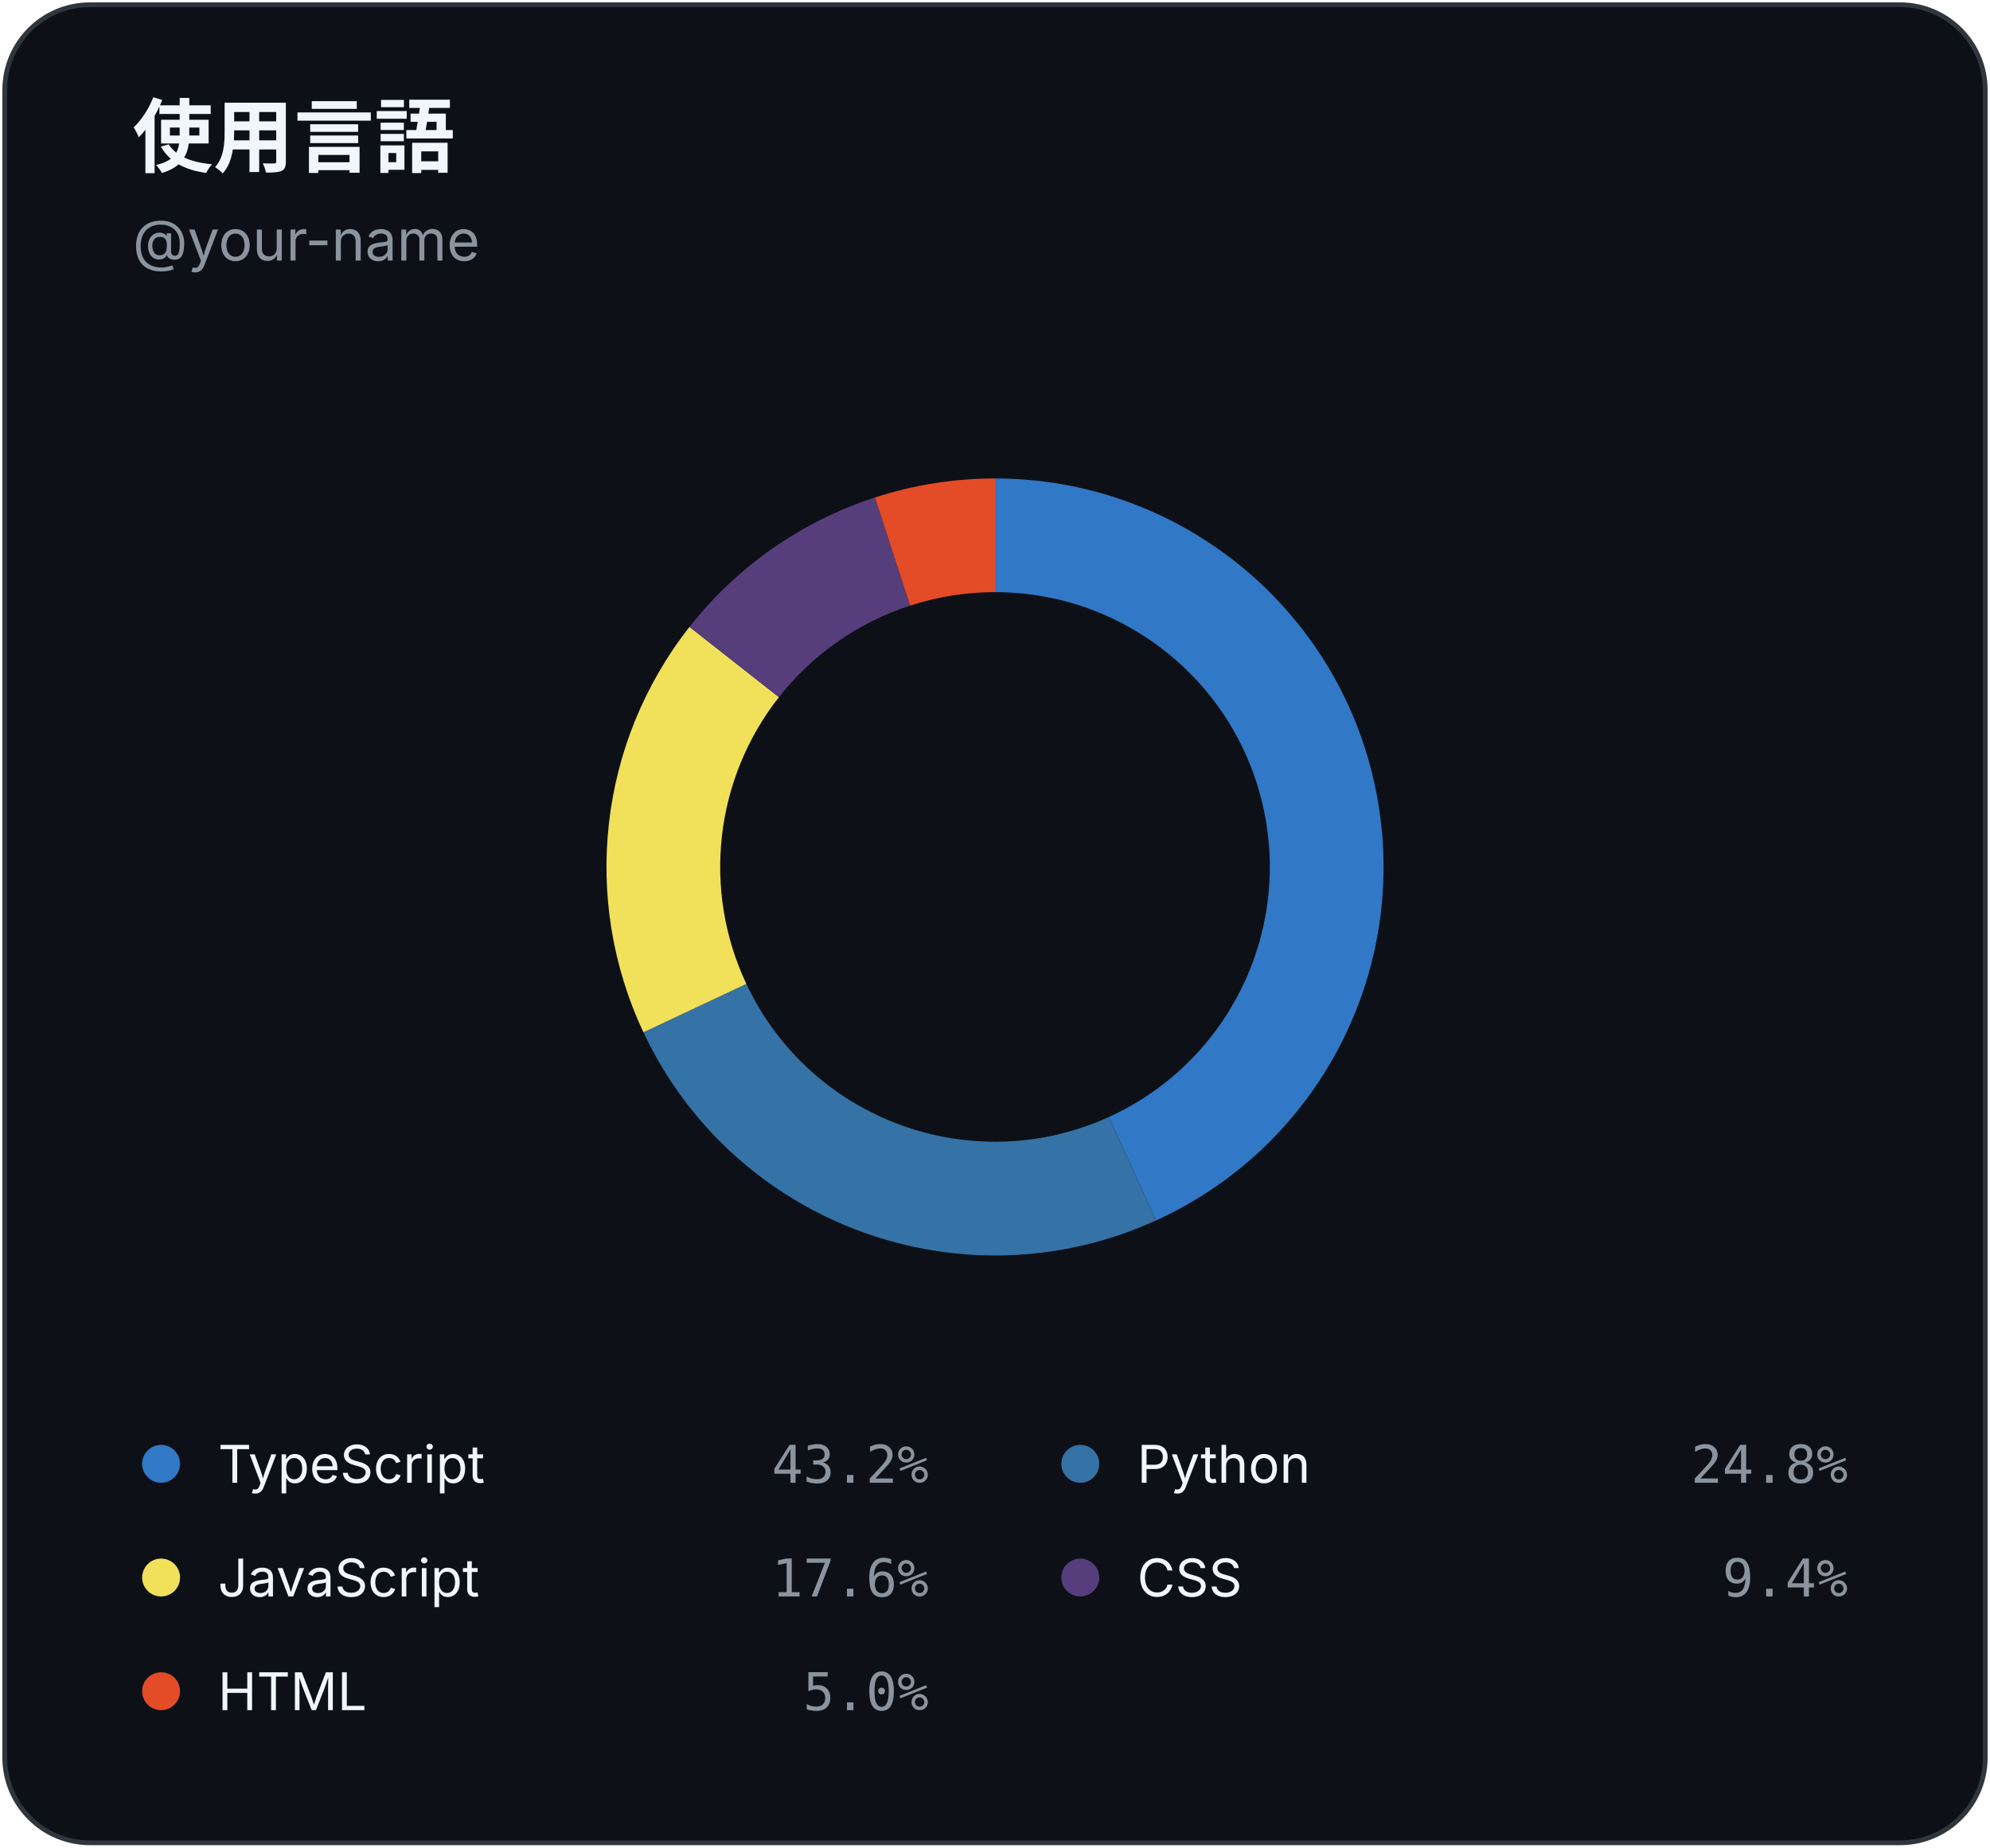
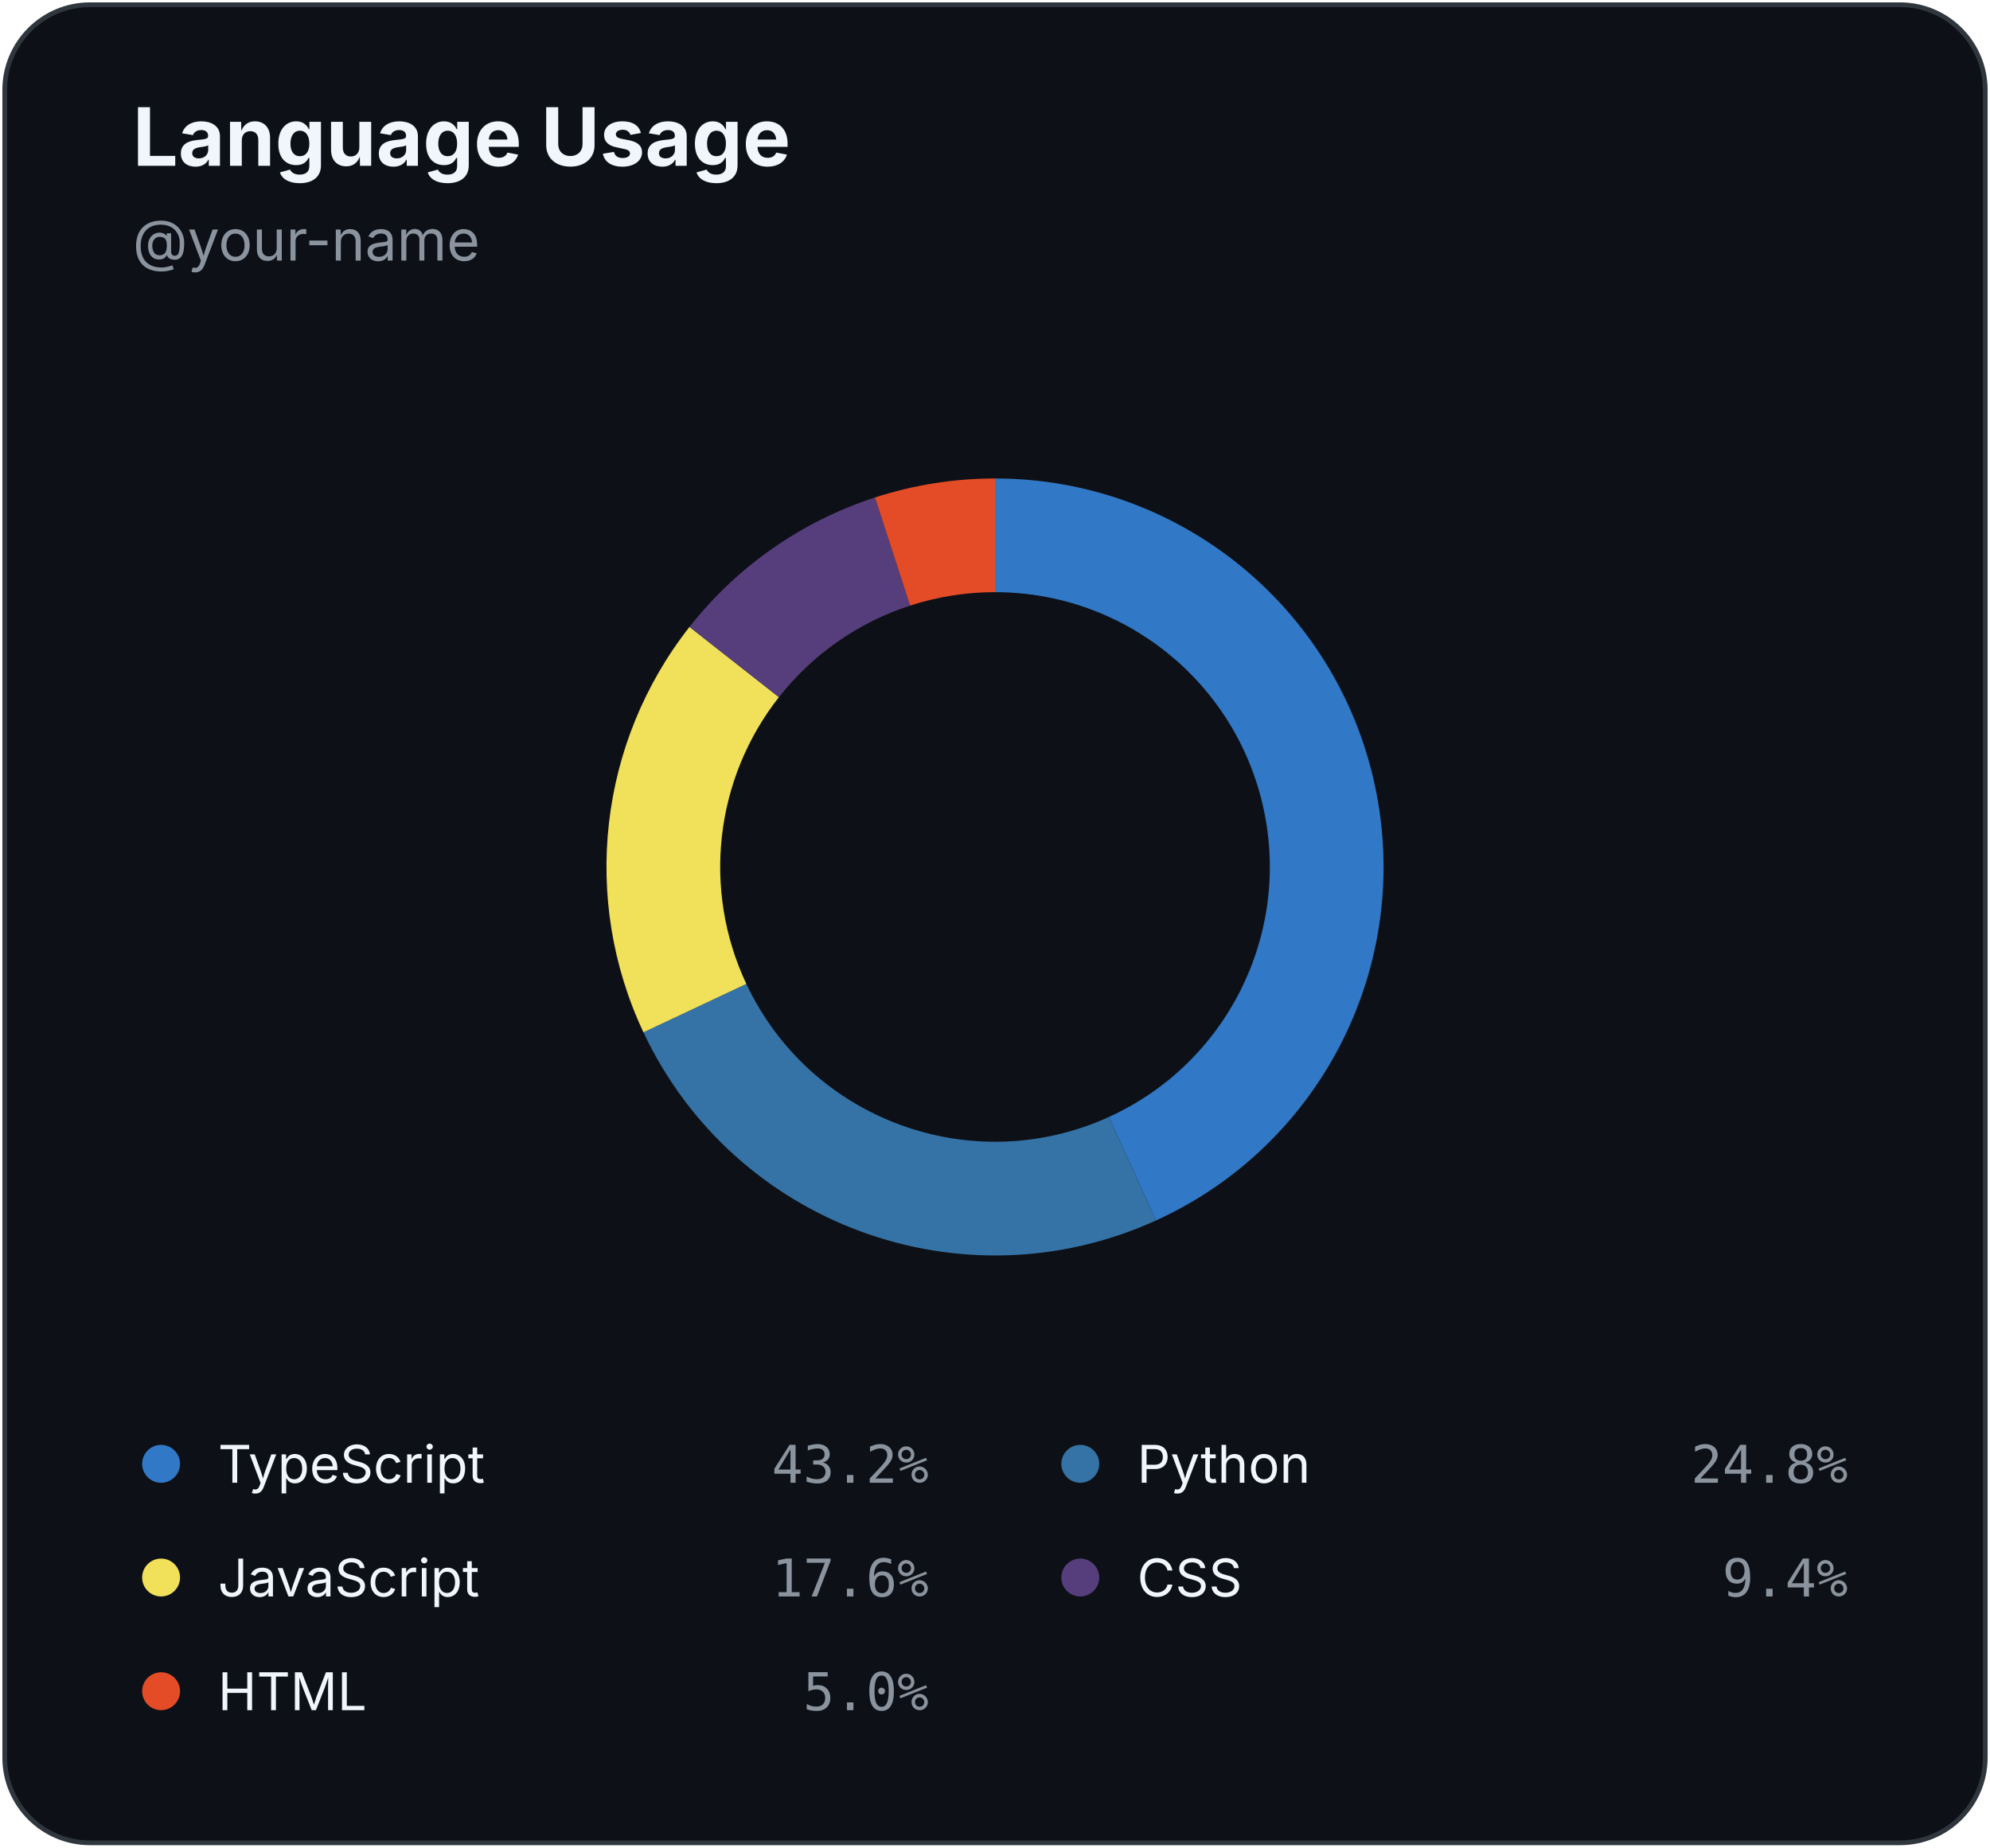
<svg xmlns="http://www.w3.org/2000/svg" width="420" height="390" viewBox="0 0 420 390" fill="none" role="img" aria-labelledby="card-title card-description">
  <style>text { font-family: -apple-system, BlinkMacSystemFont, 'Segoe UI', 'Noto Sans JP', sans-serif; } .numeric { font-family: ui-monospace, SFMono-Regular, Consolas, monospace; font-variant-numeric: tabular-nums; }</style>
  <style>
    .active-language { opacity: 0; animation-delay: 1s; animation-fill-mode: backwards; animation-duration: 10s; animation-iteration-count: infinite; animation-timing-function: steps(1, end); }
    .active-language-0 { animation-name: language-0; }
        @keyframes language-0 {
          
          0%, 19.999% { opacity: 1; }
          20%, 100% { opacity: 0; }
        }
.active-language-1 { animation-name: language-1; }
        @keyframes language-1 {
          0%, 19.999% { opacity: 0; }
          20%, 39.999% { opacity: 1; }
          40%, 100% { opacity: 0; }
        }
.active-language-2 { animation-name: language-2; }
        @keyframes language-2 {
          0%, 39.999% { opacity: 0; }
          40%, 59.999% { opacity: 1; }
          60%, 100% { opacity: 0; }
        }
.active-language-3 { animation-name: language-3; }
        @keyframes language-3 {
          0%, 59.999% { opacity: 0; }
          60%, 79.999% { opacity: 1; }
          80%, 100% { opacity: 0; }
        }
.active-language-4 { animation-name: language-4; }
        @keyframes language-4 {
          0%, 79.999% { opacity: 0; }
          80%, 99.999% { opacity: 1; }
          100%, 100% { opacity: 0; }
        }
    @media (prefers-reduced-motion: reduce) {
      .active-language { animation: none; opacity: 0; }
      .active-language-0 { opacity: 1; }
    }
  </style>
  <rect x="1" y="1" width="418" height="388" rx="18" fill="#0d1117" stroke="#30363d" />
-   <text x="28" y="35" fill="#f0f6fc" font-size="17" font-weight="700">使用言語</text>
+   <text x="28" y="35" fill="#f0f6fc" font-size="17" font-weight="700">Language Usage</text>
  <text x="28" y="55" fill="#8b949e" font-size="12">@your-name</text>
  <path d="M 210.000 101.000 A 82 82 0 0 1 243.979 257.629 L 234.034 235.786 A 58 58 0 0 0 210.000 125.000 Z" fill="#3178c6" />
  <path d="M 243.979 257.629 A 82 82 0 0 1 135.804 217.914 L 157.520 207.695 A 58 58 0 0 0 234.034 235.786 Z" fill="#3572A5" />
  <path d="M 135.804 217.914 A 82 82 0 0 1 145.524 132.336 L 164.395 147.164 A 58 58 0 0 0 157.520 207.695 Z" fill="#f1e05a" />
  <path d="M 145.524 132.336 A 82 82 0 0 1 184.661 105.013 L 192.077 127.839 A 58 58 0 0 0 164.395 147.164 Z" fill="#563d7c" />
  <path d="M 184.661 105.013 A 82 82 0 0 1 210.000 101.000 L 210.000 125.000 A 58 58 0 0 0 192.077 127.839 Z" fill="#e34c26" />
  <g class="active-language active-language-0" opacity="1">
    <path d="M 210.000 91.000 A 92 92 0 0 1 248.123 266.730 L 246.465 263.089 A 88 88 0 0 0 210.000 95.000 Z" fill="#3178c6" />
    <text x="210" y="191" text-anchor="middle" fill="#3178c6" font-size="18" font-weight="700">TypeScript</text>
    <path d="M 299.909 163.495 L 323.363 158.407 L 335.000 158.407" stroke="#3178c6" stroke-width="2" />
    <circle cx="335" cy="158.407" r="3" fill="#3178c6" />
    <text x="341" y="152.407" text-anchor="start" fill="#f0f6fc" font-size="12" font-weight="700" class="numeric">43.2%</text>
    <text x="341" y="170.407" text-anchor="start" fill="#8b949e" font-size="10" class="numeric">422 KB</text>
  </g>
  <g class="active-language active-language-1" opacity="0">
    <path d="M 248.123 266.730 A 92 92 0 0 1 126.756 222.172 L 130.375 220.469 A 88 88 0 0 0 246.465 263.089 Z" fill="#3572A5" />
    <text x="210" y="191" text-anchor="middle" fill="#3572A5" font-size="26" font-weight="700">Python</text>
    <path d="M 178.293 269.364 L 170.021 281.000 L 85.000 281.000" stroke="#3572A5" stroke-width="2" />
    <circle cx="85" cy="281" r="3" fill="#3572A5" />
    <text x="79" y="275" text-anchor="end" fill="#f0f6fc" font-size="12" font-weight="700" class="numeric">24.8%</text>
    <text x="79" y="293" text-anchor="end" fill="#8b949e" font-size="10" class="numeric">242 KB</text>
  </g>
  <g class="active-language active-language-2" opacity="0">
    <path d="M 126.756 222.172 A 92 92 0 0 1 137.661 126.157 L 140.807 128.628 A 88 88 0 0 0 130.375 220.469 Z" fill="#f1e05a" />
    <text x="210" y="191" text-anchor="middle" fill="#f1e05a" font-size="18" font-weight="700">JavaScript</text>
    <path d="M 118.588 172.617 L 94.741 169.909 L 85.000 169.909" stroke="#f1e05a" stroke-width="2" />
    <circle cx="85" cy="169.909" r="3" fill="#f1e05a" />
    <text x="79" y="163.909" text-anchor="end" fill="#f0f6fc" font-size="12" font-weight="700" class="numeric">17.6%</text>
    <text x="79" y="181.909" text-anchor="end" fill="#8b949e" font-size="10" class="numeric">172 KB</text>
  </g>
  <g class="active-language active-language-3" opacity="0">
    <path d="M 137.661 126.157 A 92 92 0 0 1 181.570 95.503 L 182.807 99.307 A 88 88 0 0 0 140.807 128.628 Z" fill="#563d7c" />
    <text x="210" y="191" text-anchor="middle" fill="#563d7c" font-size="26" font-weight="700">CSS</text>
    <path d="M 157.336 107.564 L 143.598 87.886 L 85.000 87.886" stroke="#563d7c" stroke-width="2" />
    <circle cx="85" cy="87.886" r="3" fill="#563d7c" />
    <text x="79" y="81.886" text-anchor="end" fill="#f0f6fc" font-size="12" font-weight="700" class="numeric">9.4%</text>
    <text x="79" y="99.886" text-anchor="end" fill="#8b949e" font-size="10" class="numeric">92 KB</text>
  </g>
  <g class="active-language active-language-4" opacity="0">
    <path d="M 181.570 95.503 A 92 92 0 0 1 210.000 91.000 L 210.000 95.000 A 88 88 0 0 0 182.807 99.307 Z" fill="#e34c26" />
    <text x="210" y="191" text-anchor="middle" fill="#e34c26" font-size="26" font-weight="700">HTML</text>
    <path d="M 195.608 92.133 L 191.854 85.000 L 85.000 85.000" stroke="#e34c26" stroke-width="2" />
    <circle cx="85" cy="85" r="3" fill="#e34c26" />
    <text x="79" y="79" text-anchor="end" fill="#f0f6fc" font-size="12" font-weight="700" class="numeric">5.0%</text>
    <text x="79" y="97" text-anchor="end" fill="#8b949e" font-size="10" class="numeric">49 KB</text>
  </g>
  <g>
    <circle cx="34" cy="309" r="4" fill="#3178c6" />
    <text x="46" y="313" fill="#f0f6fc" font-size="11">TypeScript</text>
    <text x="196" y="313" text-anchor="end" fill="#8b949e" font-size="11" class="numeric">43.2%</text>
  </g>
  <g>
    <circle cx="228" cy="309" r="4" fill="#3572A5" />
    <text x="240" y="313" fill="#f0f6fc" font-size="11">Python</text>
    <text x="390" y="313" text-anchor="end" fill="#8b949e" font-size="11" class="numeric">24.8%</text>
  </g>
  <g>
    <circle cx="34" cy="333" r="4" fill="#f1e05a" />
    <text x="46" y="337" fill="#f0f6fc" font-size="11">JavaScript</text>
    <text x="196" y="337" text-anchor="end" fill="#8b949e" font-size="11" class="numeric">17.6%</text>
  </g>
  <g>
    <circle cx="228" cy="333" r="4" fill="#563d7c" />
    <text x="240" y="337" fill="#f0f6fc" font-size="11">CSS</text>
    <text x="390" y="337" text-anchor="end" fill="#8b949e" font-size="11" class="numeric">9.4%</text>
  </g>
  <g>
    <circle cx="34" cy="357" r="4" fill="#e34c26" />
    <text x="46" y="361" fill="#f0f6fc" font-size="11">HTML</text>
    <text x="196" y="361" text-anchor="end" fill="#8b949e" font-size="11" class="numeric">5.0%</text>
  </g>
</svg>
